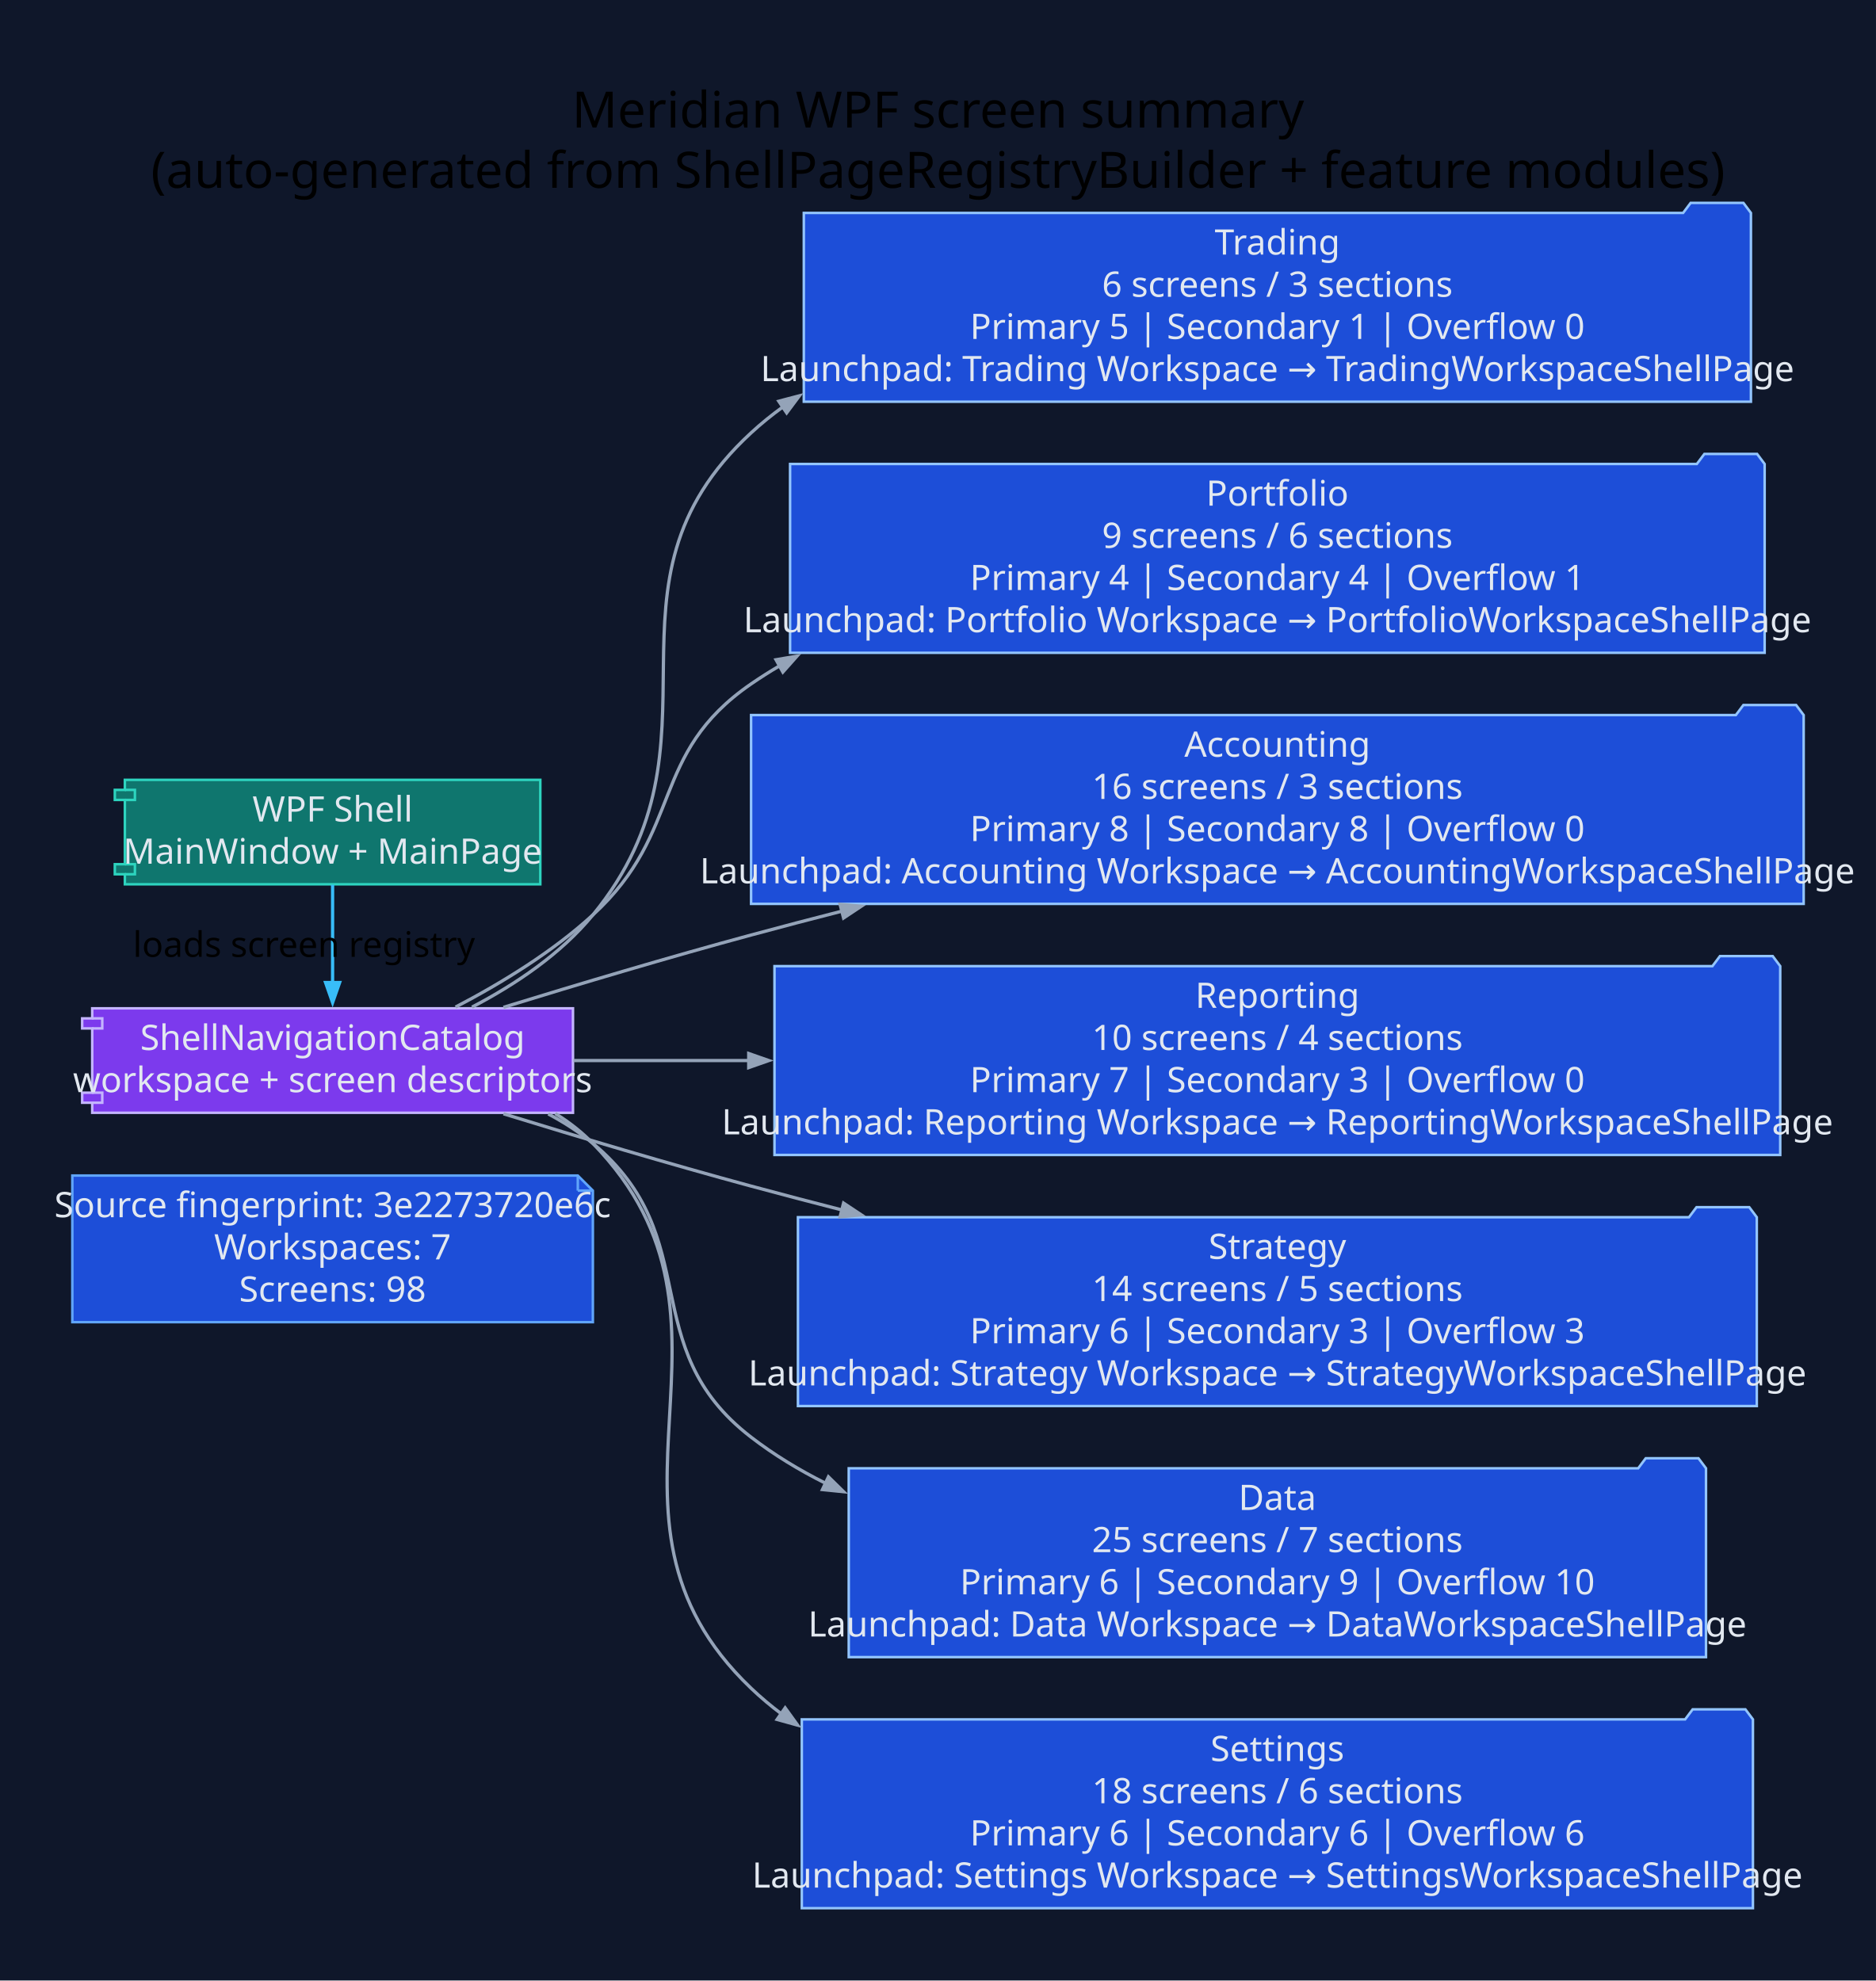
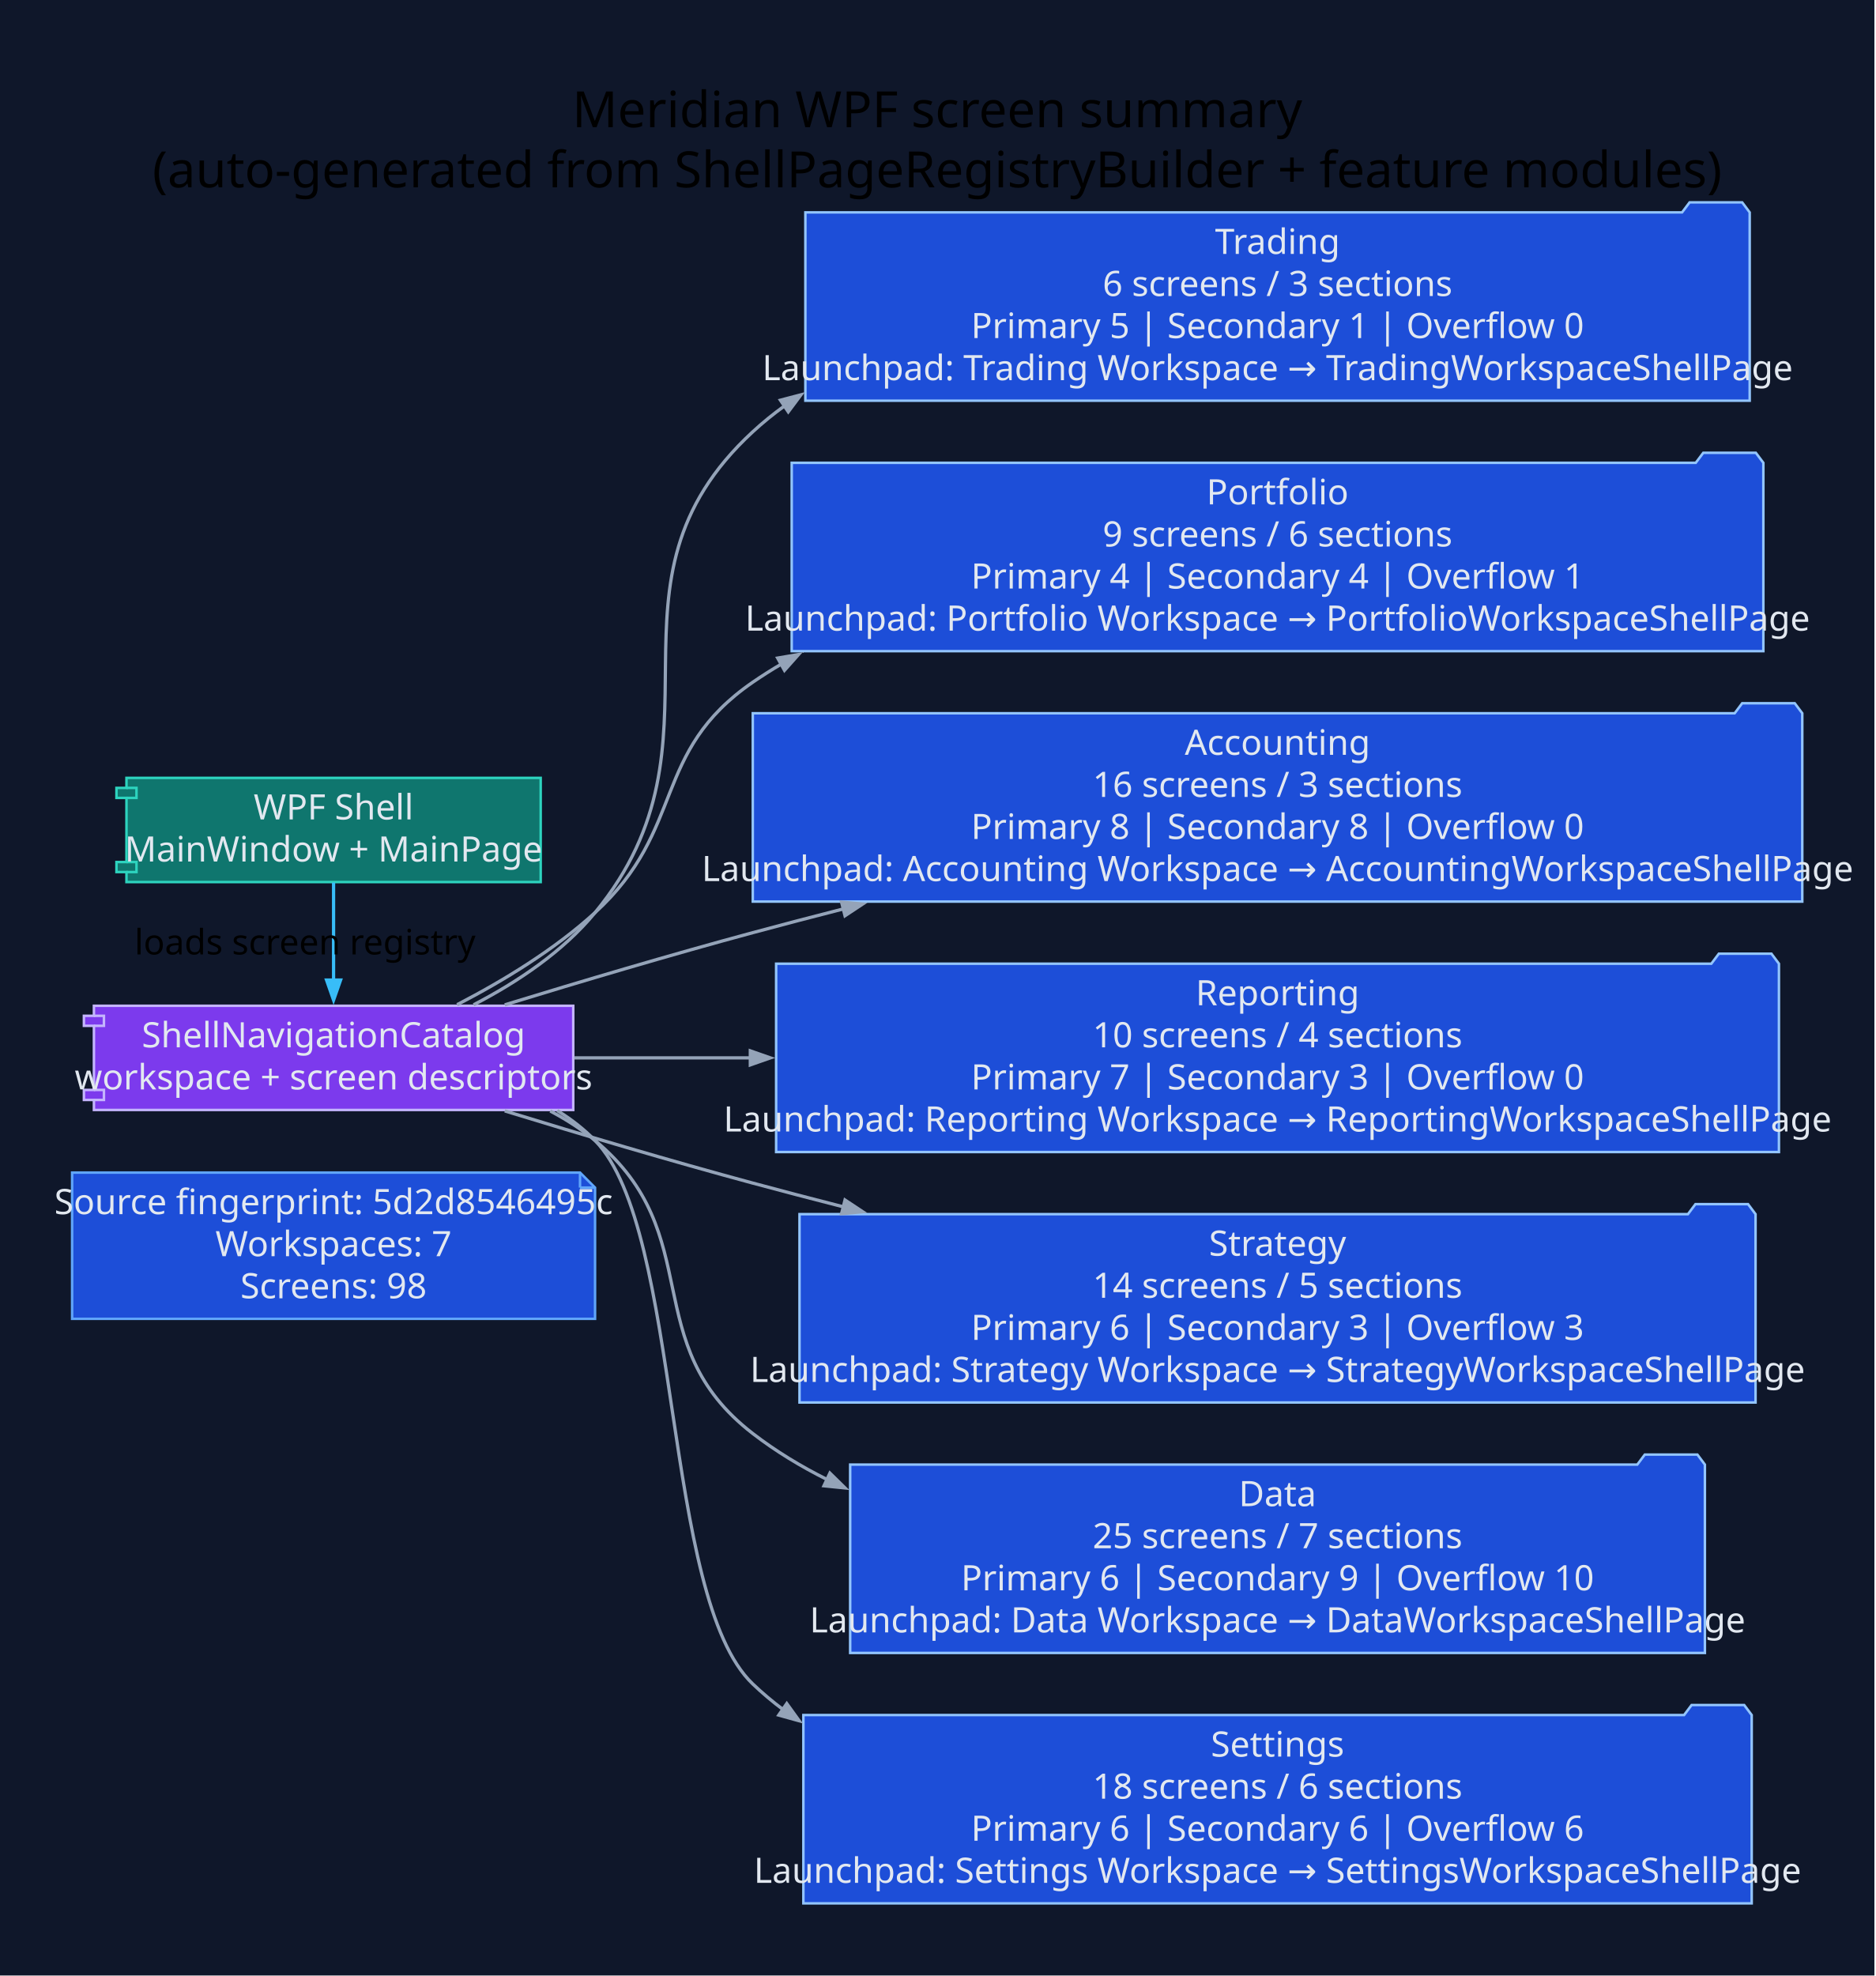
- <svg xmlns="http://www.w3.org/2000/svg" width="747pt" height="789pt" viewBox="0.00 0.00 747.00 789.00">
+ <svg xmlns="http://www.w3.org/2000/svg" width="749pt" height="789pt" viewBox="0.00 0.00 749.00 789.00">
  <g id="graph0" class="graph" transform="scale(1 1) rotate(0) translate(28.8 760)">
-     <polygon fill="#0f172a" stroke="none" points="-28.8,28.8 -28.8,-760 718.22,-760 718.22,28.8 -28.8,28.8" />
-     <text xml:space="preserve" text-anchor="middle" x="344.71" y="-709.2" font-family="Segoe UI" font-size="20.00">Meridian WPF screen summary</text>
-     <text xml:space="preserve" text-anchor="middle" x="344.71" y="-685.2" font-family="Segoe UI" font-size="20.00">(auto-generated from ShellPageRegistryBuilder + feature modules)</text>
+     <polygon fill="#0f172a" stroke="none" points="-28.8,28.8 -28.8,-760 719.79,-760 719.79,28.8 -28.8,28.8" />
+     <text xml:space="preserve" text-anchor="middle" x="345.5" y="-709.2" font-family="Segoe UI" font-size="20.00">Meridian WPF screen summary</text>
+     <text xml:space="preserve" text-anchor="middle" x="345.5" y="-685.2" font-family="Segoe UI" font-size="20.00">(auto-generated from ShellPageRegistryBuilder + feature modules)</text>
    <g id="node1" class="node">
-       <polygon fill="#1d4ed8" stroke="#60a5fa" points="201.28,-291.8 0,-291.8 0,-233.4 207.28,-233.4 207.28,-285.8 201.28,-291.8" />
-       <polyline fill="none" stroke="#60a5fa" points="201.28,-291.8 201.28,-285.8" />
-       <polyline fill="none" stroke="#60a5fa" points="207.28,-285.8 201.28,-285.8" />
-       <text xml:space="preserve" text-anchor="middle" x="103.64" y="-275.2" font-family="Segoe UI" font-size="14.00" fill="#e2e8f0">Source fingerprint: 3e2273720e6c</text>
-       <text xml:space="preserve" text-anchor="middle" x="103.64" y="-258.4" font-family="Segoe UI" font-size="14.00" fill="#e2e8f0">Workspaces: 7</text>
-       <text xml:space="preserve" text-anchor="middle" x="103.64" y="-241.6" font-family="Segoe UI" font-size="14.00" fill="#e2e8f0">Screens: 98</text>
+       <polygon fill="#1d4ed8" stroke="#60a5fa" points="202.85,-291.8 0,-291.8 0,-233.4 208.85,-233.4 208.85,-285.8 202.85,-291.8" />
+       <polyline fill="none" stroke="#60a5fa" points="202.85,-291.8 202.85,-285.8" />
+       <polyline fill="none" stroke="#60a5fa" points="208.85,-285.8 202.85,-285.8" />
+       <text xml:space="preserve" text-anchor="middle" x="104.42" y="-275.2" font-family="Segoe UI" font-size="14.00" fill="#e2e8f0">Source fingerprint: 5d2d8546495c</text>
+       <text xml:space="preserve" text-anchor="middle" x="104.42" y="-258.4" font-family="Segoe UI" font-size="14.00" fill="#e2e8f0">Workspaces: 7</text>
+       <text xml:space="preserve" text-anchor="middle" x="104.42" y="-241.6" font-family="Segoe UI" font-size="14.00" fill="#e2e8f0">Screens: 98</text>
    </g>
    <g id="node2" class="node">
-       <polygon fill="#0f766e" stroke="#2dd4bf" points="186.35,-449.4 20.92,-449.4 20.92,-445.4 16.92,-445.4 16.92,-441.4 20.92,-441.4 20.92,-415.8 16.92,-415.8 16.92,-411.8 20.92,-411.8 20.92,-407.8 186.35,-407.8 186.35,-449.4" />
-       <polyline fill="none" stroke="#2dd4bf" points="20.92,-445.4 24.92,-445.4 24.92,-441.4 20.92,-441.4" />
-       <polyline fill="none" stroke="#2dd4bf" points="20.92,-415.8 24.92,-415.8 24.92,-411.8 20.92,-411.8" />
-       <text xml:space="preserve" text-anchor="middle" x="103.64" y="-432.8" font-family="Segoe UI" font-size="14.00" fill="#e2e8f0">WPF Shell</text>
-       <text xml:space="preserve" text-anchor="middle" x="103.64" y="-416" font-family="Segoe UI" font-size="14.00" fill="#e2e8f0">MainWindow + MainPage</text>
+       <polygon fill="#0f766e" stroke="#2dd4bf" points="187.14,-449.4 21.71,-449.4 21.71,-445.4 17.71,-445.4 17.71,-441.4 21.71,-441.4 21.71,-415.8 17.71,-415.8 17.71,-411.8 21.71,-411.8 21.71,-407.8 187.14,-407.8 187.14,-449.4" />
+       <polyline fill="none" stroke="#2dd4bf" points="21.71,-445.4 25.71,-445.4 25.71,-441.4 21.71,-441.4" />
+       <polyline fill="none" stroke="#2dd4bf" points="21.71,-415.8 25.71,-415.8 25.71,-411.8 21.71,-411.8" />
+       <text xml:space="preserve" text-anchor="middle" x="104.42" y="-432.8" font-family="Segoe UI" font-size="14.00" fill="#e2e8f0">WPF Shell</text>
+       <text xml:space="preserve" text-anchor="middle" x="104.42" y="-416" font-family="Segoe UI" font-size="14.00" fill="#e2e8f0">MainWindow + MainPage</text>
    </g>
    <g id="node3" class="node">
-       <polygon fill="#7c3aed" stroke="#c4b5fd" points="199.36,-358.4 7.92,-358.4 7.92,-354.4 3.92,-354.4 3.92,-350.4 7.92,-350.4 7.92,-324.8 3.92,-324.8 3.92,-320.8 7.92,-320.8 7.92,-316.8 199.36,-316.8 199.36,-358.4" />
-       <polyline fill="none" stroke="#c4b5fd" points="7.92,-354.4 11.92,-354.4 11.92,-350.4 7.92,-350.4" />
-       <polyline fill="none" stroke="#c4b5fd" points="7.92,-324.8 11.92,-324.8 11.92,-320.8 7.92,-320.8" />
-       <text xml:space="preserve" text-anchor="middle" x="103.64" y="-341.8" font-family="Segoe UI" font-size="14.00" fill="#e2e8f0">ShellNavigationCatalog</text>
-       <text xml:space="preserve" text-anchor="middle" x="103.64" y="-325" font-family="Segoe UI" font-size="14.00" fill="#e2e8f0">workspace + screen descriptors</text>
+       <polygon fill="#7c3aed" stroke="#c4b5fd" points="200.14,-358.4 8.71,-358.4 8.71,-354.4 4.71,-354.4 4.71,-350.4 8.71,-350.4 8.71,-324.8 4.71,-324.8 4.71,-320.8 8.71,-320.8 8.71,-316.8 200.14,-316.8 200.14,-358.4" />
+       <polyline fill="none" stroke="#c4b5fd" points="8.71,-354.4 12.71,-354.4 12.71,-350.4 8.71,-350.4" />
+       <polyline fill="none" stroke="#c4b5fd" points="8.71,-324.8 12.71,-324.8 12.71,-320.8 8.71,-320.8" />
+       <text xml:space="preserve" text-anchor="middle" x="104.42" y="-341.8" font-family="Segoe UI" font-size="14.00" fill="#e2e8f0">ShellNavigationCatalog</text>
+       <text xml:space="preserve" text-anchor="middle" x="104.42" y="-325" font-family="Segoe UI" font-size="14.00" fill="#e2e8f0">workspace + screen descriptors</text>
    </g>
    <g id="edge1" class="edge">
-       <path fill="none" stroke="#38bdf8" stroke-width="1.3" d="M103.64,-407.61C103.64,-396.03 103.64,-381.43 103.64,-368.56" />
-       <polygon fill="#38bdf8" stroke="#38bdf8" stroke-width="1.3" points="106.44,-368.67 103.64,-360.67 100.84,-368.67 106.44,-368.67" />
-       <text xml:space="preserve" text-anchor="middle" x="92.24" y="-378.9" font-family="Segoe UI" font-size="14.00">loads screen registry</text>
+       <path fill="none" stroke="#38bdf8" stroke-width="1.3" d="M104.42,-407.61C104.42,-396.03 104.42,-381.43 104.42,-368.56" />
+       <polygon fill="#38bdf8" stroke="#38bdf8" stroke-width="1.3" points="107.22,-368.67 104.42,-360.67 101.62,-368.67 107.22,-368.67" />
+       <text xml:space="preserve" text-anchor="middle" x="93.02" y="-378.9" font-family="Segoe UI" font-size="14.00">loads screen registry</text>
    </g>
    <g id="node4" class="node">
-       <polygon fill="#1d4ed8" stroke="#93c5fd" points="668.42,-675.2 665.42,-679.2 644.42,-679.2 641.42,-675.2 291.28,-675.2 291.28,-600 668.42,-600 668.42,-675.2" />
-       <text xml:space="preserve" text-anchor="middle" x="479.85" y="-658.6" font-family="Segoe UI" font-size="14.00" fill="#e2e8f0">Trading</text>
-       <text xml:space="preserve" text-anchor="middle" x="479.85" y="-641.8" font-family="Segoe UI" font-size="14.00" fill="#e2e8f0">6 screens / 3 sections</text>
-       <text xml:space="preserve" text-anchor="middle" x="479.85" y="-625" font-family="Segoe UI" font-size="14.00" fill="#e2e8f0">Primary 5 | Secondary 1 | Overflow 0</text>
-       <text xml:space="preserve" text-anchor="middle" x="479.85" y="-608.2" font-family="Segoe UI" font-size="14.00" fill="#e2e8f0">Launchpad: Trading Workspace → TradingWorkspaceShellPage</text>
+       <polygon fill="#1d4ed8" stroke="#93c5fd" points="669.99,-675.2 666.99,-679.2 645.99,-679.2 642.99,-675.2 292.85,-675.2 292.85,-600 669.99,-600 669.99,-675.2" />
+       <text xml:space="preserve" text-anchor="middle" x="481.42" y="-658.6" font-family="Segoe UI" font-size="14.00" fill="#e2e8f0">Trading</text>
+       <text xml:space="preserve" text-anchor="middle" x="481.42" y="-641.8" font-family="Segoe UI" font-size="14.00" fill="#e2e8f0">6 screens / 3 sections</text>
+       <text xml:space="preserve" text-anchor="middle" x="481.42" y="-625" font-family="Segoe UI" font-size="14.00" fill="#e2e8f0">Primary 5 | Secondary 1 | Overflow 0</text>
+       <text xml:space="preserve" text-anchor="middle" x="481.42" y="-608.2" font-family="Segoe UI" font-size="14.00" fill="#e2e8f0">Launchpad: Trading Workspace → TradingWorkspaceShellPage</text>
    </g>
    <g id="edge2" class="edge">
-       <path fill="none" stroke="#94a3b8" stroke-width="1.3" d="M159.14,-358.88C176.54,-367.95 194.56,-380.09 207.28,-395.6 264.22,-465.05 204.23,-526.74 270.28,-587.6 274.3,-591.31 278.55,-594.75 282.98,-597.95" />
-       <polygon fill="#94a3b8" stroke="#94a3b8" stroke-width="1.3" points="281.32,-600.21 289.52,-602.36 284.45,-595.57 281.32,-600.21" />
+       <path fill="none" stroke="#94a3b8" stroke-width="1.3" d="M160.34,-358.8C177.87,-367.87 196.03,-380.02 208.85,-395.6 265.9,-464.96 205.8,-526.74 271.85,-587.6 275.87,-591.31 280.12,-594.75 284.55,-597.95" />
+       <polygon fill="#94a3b8" stroke="#94a3b8" stroke-width="1.3" points="282.89,-600.21 291.09,-602.36 286.02,-595.57 282.89,-600.21" />
    </g>
    <g id="node5" class="node">
-       <polygon fill="#1d4ed8" stroke="#93c5fd" points="673.88,-575.2 670.88,-579.2 649.88,-579.2 646.88,-575.2 285.81,-575.2 285.81,-500 673.88,-500 673.88,-575.2" />
-       <text xml:space="preserve" text-anchor="middle" x="479.85" y="-558.6" font-family="Segoe UI" font-size="14.00" fill="#e2e8f0">Portfolio</text>
-       <text xml:space="preserve" text-anchor="middle" x="479.85" y="-541.8" font-family="Segoe UI" font-size="14.00" fill="#e2e8f0">9 screens / 6 sections</text>
-       <text xml:space="preserve" text-anchor="middle" x="479.85" y="-525" font-family="Segoe UI" font-size="14.00" fill="#e2e8f0">Primary 4 | Secondary 4 | Overflow 1</text>
-       <text xml:space="preserve" text-anchor="middle" x="479.85" y="-508.2" font-family="Segoe UI" font-size="14.00" fill="#e2e8f0">Launchpad: Portfolio Workspace → PortfolioWorkspaceShellPage</text>
+       <polygon fill="#1d4ed8" stroke="#93c5fd" points="675.45,-575.2 672.45,-579.2 651.45,-579.2 648.45,-575.2 287.39,-575.2 287.39,-500 675.45,-500 675.45,-575.2" />
+       <text xml:space="preserve" text-anchor="middle" x="481.42" y="-558.6" font-family="Segoe UI" font-size="14.00" fill="#e2e8f0">Portfolio</text>
+       <text xml:space="preserve" text-anchor="middle" x="481.42" y="-541.8" font-family="Segoe UI" font-size="14.00" fill="#e2e8f0">9 screens / 6 sections</text>
+       <text xml:space="preserve" text-anchor="middle" x="481.42" y="-525" font-family="Segoe UI" font-size="14.00" fill="#e2e8f0">Primary 4 | Secondary 4 | Overflow 1</text>
+       <text xml:space="preserve" text-anchor="middle" x="481.42" y="-508.2" font-family="Segoe UI" font-size="14.00" fill="#e2e8f0">Launchpad: Portfolio Workspace → PortfolioWorkspaceShellPage</text>
    </g>
    <g id="edge3" class="edge">
-       <path fill="none" stroke="#94a3b8" stroke-width="1.3" d="M152.59,-358.9C170.94,-368.47 191.29,-380.93 207.28,-395.6 243.79,-429.1 229.45,-459.5 270.28,-487.6 273.96,-490.13 277.75,-492.54 281.64,-494.82" />
-       <polygon fill="#94a3b8" stroke="#94a3b8" stroke-width="1.3" points="280.22,-497.24 288.57,-498.67 282.94,-492.34 280.22,-497.24" />
+       <path fill="none" stroke="#94a3b8" stroke-width="1.3" d="M153.75,-358.84C172.25,-368.4 192.74,-380.87 208.85,-395.6 245.42,-429.04 231.03,-459.5 271.85,-487.6 275.53,-490.13 279.32,-492.54 283.21,-494.82" />
+       <polygon fill="#94a3b8" stroke="#94a3b8" stroke-width="1.3" points="281.79,-497.24 290.14,-498.67 284.51,-492.34 281.79,-497.24" />
    </g>
    <g id="node6" class="node">
-       <polygon fill="#1d4ed8" stroke="#93c5fd" points="689.42,-475.2 686.42,-479.2 665.42,-479.2 662.42,-475.2 270.28,-475.2 270.28,-400 689.42,-400 689.42,-475.2" />
-       <text xml:space="preserve" text-anchor="middle" x="479.85" y="-458.6" font-family="Segoe UI" font-size="14.00" fill="#e2e8f0">Accounting</text>
-       <text xml:space="preserve" text-anchor="middle" x="479.85" y="-441.8" font-family="Segoe UI" font-size="14.00" fill="#e2e8f0">16 screens / 3 sections</text>
-       <text xml:space="preserve" text-anchor="middle" x="479.85" y="-425" font-family="Segoe UI" font-size="14.00" fill="#e2e8f0">Primary 8 | Secondary 8 | Overflow 0</text>
-       <text xml:space="preserve" text-anchor="middle" x="479.85" y="-408.2" font-family="Segoe UI" font-size="14.00" fill="#e2e8f0">Launchpad: Accounting Workspace → AccountingWorkspaceShellPage</text>
+       <polygon fill="#1d4ed8" stroke="#93c5fd" points="690.99,-475.2 687.99,-479.2 666.99,-479.2 663.99,-475.2 271.85,-475.2 271.85,-400 690.99,-400 690.99,-475.2" />
+       <text xml:space="preserve" text-anchor="middle" x="481.42" y="-458.6" font-family="Segoe UI" font-size="14.00" fill="#e2e8f0">Accounting</text>
+       <text xml:space="preserve" text-anchor="middle" x="481.42" y="-441.8" font-family="Segoe UI" font-size="14.00" fill="#e2e8f0">16 screens / 3 sections</text>
+       <text xml:space="preserve" text-anchor="middle" x="481.42" y="-425" font-family="Segoe UI" font-size="14.00" fill="#e2e8f0">Primary 8 | Secondary 8 | Overflow 0</text>
+       <text xml:space="preserve" text-anchor="middle" x="481.42" y="-408.2" font-family="Segoe UI" font-size="14.00" fill="#e2e8f0">Launchpad: Accounting Workspace → AccountingWorkspaceShellPage</text>
    </g>
    <g id="edge4" class="edge">
-       <path fill="none" stroke="#94a3b8" stroke-width="1.3" d="M171.68,-358.8C201.72,-368.05 237.66,-378.77 270.28,-387.6 282.09,-390.8 294.31,-394 306.64,-397.15" />
-       <polygon fill="#94a3b8" stroke="#94a3b8" stroke-width="1.3" points="305.73,-399.8 314.17,-399.06 307.11,-394.38 305.73,-399.8" />
+       <path fill="none" stroke="#94a3b8" stroke-width="1.3" d="M172.79,-358.78C202.97,-368.03 239.08,-378.76 271.85,-387.6 283.67,-390.79 295.89,-393.98 308.21,-397.13" />
+       <polygon fill="#94a3b8" stroke="#94a3b8" stroke-width="1.3" points="307.31,-399.79 315.75,-399.04 308.68,-394.36 307.31,-399.79" />
    </g>
    <g id="node7" class="node">
-       <polygon fill="#1d4ed8" stroke="#93c5fd" points="680.09,-375.2 677.09,-379.2 656.09,-379.2 653.09,-375.2 279.6,-375.2 279.6,-300 680.09,-300 680.09,-375.2" />
-       <text xml:space="preserve" text-anchor="middle" x="479.85" y="-358.6" font-family="Segoe UI" font-size="14.00" fill="#e2e8f0">Reporting</text>
-       <text xml:space="preserve" text-anchor="middle" x="479.85" y="-341.8" font-family="Segoe UI" font-size="14.00" fill="#e2e8f0">10 screens / 4 sections</text>
-       <text xml:space="preserve" text-anchor="middle" x="479.85" y="-325" font-family="Segoe UI" font-size="14.00" fill="#e2e8f0">Primary 7 | Secondary 3 | Overflow 0</text>
-       <text xml:space="preserve" text-anchor="middle" x="479.85" y="-308.2" font-family="Segoe UI" font-size="14.00" fill="#e2e8f0">Launchpad: Reporting Workspace → ReportingWorkspaceShellPage</text>
+       <polygon fill="#1d4ed8" stroke="#93c5fd" points="681.67,-375.2 678.67,-379.2 657.67,-379.2 654.67,-375.2 281.17,-375.2 281.17,-300 681.67,-300 681.67,-375.2" />
+       <text xml:space="preserve" text-anchor="middle" x="481.42" y="-358.6" font-family="Segoe UI" font-size="14.00" fill="#e2e8f0">Reporting</text>
+       <text xml:space="preserve" text-anchor="middle" x="481.42" y="-341.8" font-family="Segoe UI" font-size="14.00" fill="#e2e8f0">10 screens / 4 sections</text>
+       <text xml:space="preserve" text-anchor="middle" x="481.42" y="-325" font-family="Segoe UI" font-size="14.00" fill="#e2e8f0">Primary 7 | Secondary 3 | Overflow 0</text>
+       <text xml:space="preserve" text-anchor="middle" x="481.42" y="-308.2" font-family="Segoe UI" font-size="14.00" fill="#e2e8f0">Launchpad: Reporting Workspace → ReportingWorkspaceShellPage</text>
    </g>
    <g id="edge5" class="edge">
-       <path fill="none" stroke="#94a3b8" stroke-width="1.3" d="M199.55,-337.6C221.25,-337.6 245.15,-337.6 269.56,-337.6" />
-       <polygon fill="#94a3b8" stroke="#94a3b8" stroke-width="1.3" points="269.34,-340.4 277.34,-337.6 269.34,-334.8 269.34,-340.4" />
+       <path fill="none" stroke="#94a3b8" stroke-width="1.3" d="M200.54,-337.6C222.37,-337.6 246.44,-337.6 271.02,-337.6" />
+       <polygon fill="#94a3b8" stroke="#94a3b8" stroke-width="1.3" points="270.86,-340.4 278.86,-337.6 270.86,-334.8 270.86,-340.4" />
    </g>
    <g id="node8" class="node">
-       <polygon fill="#1d4ed8" stroke="#93c5fd" points="670.76,-275.2 667.76,-279.2 646.76,-279.2 643.76,-275.2 288.94,-275.2 288.94,-200 670.76,-200 670.76,-275.2" />
-       <text xml:space="preserve" text-anchor="middle" x="479.85" y="-258.6" font-family="Segoe UI" font-size="14.00" fill="#e2e8f0">Strategy</text>
-       <text xml:space="preserve" text-anchor="middle" x="479.85" y="-241.8" font-family="Segoe UI" font-size="14.00" fill="#e2e8f0">14 screens / 5 sections</text>
-       <text xml:space="preserve" text-anchor="middle" x="479.85" y="-225" font-family="Segoe UI" font-size="14.00" fill="#e2e8f0">Primary 6 | Secondary 3 | Overflow 3</text>
-       <text xml:space="preserve" text-anchor="middle" x="479.85" y="-208.2" font-family="Segoe UI" font-size="14.00" fill="#e2e8f0">Launchpad: Strategy Workspace → StrategyWorkspaceShellPage</text>
+       <polygon fill="#1d4ed8" stroke="#93c5fd" points="672.33,-275.2 669.33,-279.2 648.33,-279.2 645.33,-275.2 290.51,-275.2 290.51,-200 672.33,-200 672.33,-275.2" />
+       <text xml:space="preserve" text-anchor="middle" x="481.42" y="-258.6" font-family="Segoe UI" font-size="14.00" fill="#e2e8f0">Strategy</text>
+       <text xml:space="preserve" text-anchor="middle" x="481.42" y="-241.8" font-family="Segoe UI" font-size="14.00" fill="#e2e8f0">14 screens / 5 sections</text>
+       <text xml:space="preserve" text-anchor="middle" x="481.42" y="-225" font-family="Segoe UI" font-size="14.00" fill="#e2e8f0">Primary 6 | Secondary 3 | Overflow 3</text>
+       <text xml:space="preserve" text-anchor="middle" x="481.42" y="-208.2" font-family="Segoe UI" font-size="14.00" fill="#e2e8f0">Launchpad: Strategy Workspace → StrategyWorkspaceShellPage</text>
    </g>
    <g id="edge6" class="edge">
-       <path fill="none" stroke="#94a3b8" stroke-width="1.3" d="M171.68,-316.4C201.72,-307.15 237.66,-296.43 270.28,-287.6 282.09,-284.4 294.31,-281.2 306.64,-278.05" />
-       <polygon fill="#94a3b8" stroke="#94a3b8" stroke-width="1.3" points="307.11,-280.82 314.17,-276.14 305.73,-275.4 307.11,-280.82" />
+       <path fill="none" stroke="#94a3b8" stroke-width="1.3" d="M172.79,-316.42C202.97,-307.17 239.08,-296.44 271.85,-287.6 283.67,-284.41 295.89,-281.22 308.21,-278.07" />
+       <polygon fill="#94a3b8" stroke="#94a3b8" stroke-width="1.3" points="308.68,-280.84 315.75,-276.16 307.31,-275.41 308.68,-280.84" />
    </g>
    <g id="node9" class="node">
-       <polygon fill="#1d4ed8" stroke="#93c5fd" points="650.53,-175.2 647.53,-179.2 626.53,-179.2 623.53,-175.2 309.17,-175.2 309.17,-100 650.53,-100 650.53,-175.2" />
-       <text xml:space="preserve" text-anchor="middle" x="479.85" y="-158.6" font-family="Segoe UI" font-size="14.00" fill="#e2e8f0">Data</text>
-       <text xml:space="preserve" text-anchor="middle" x="479.85" y="-141.8" font-family="Segoe UI" font-size="14.00" fill="#e2e8f0">25 screens / 7 sections</text>
-       <text xml:space="preserve" text-anchor="middle" x="479.85" y="-125" font-family="Segoe UI" font-size="14.00" fill="#e2e8f0">Primary 6 | Secondary 9 | Overflow 10</text>
-       <text xml:space="preserve" text-anchor="middle" x="479.85" y="-108.2" font-family="Segoe UI" font-size="14.00" fill="#e2e8f0">Launchpad: Data Workspace → DataWorkspaceShellPage</text>
+       <polygon fill="#1d4ed8" stroke="#93c5fd" points="652.1,-175.2 649.1,-179.2 628.1,-179.2 625.1,-175.2 310.74,-175.2 310.74,-100 652.1,-100 652.1,-175.2" />
+       <text xml:space="preserve" text-anchor="middle" x="481.42" y="-158.6" font-family="Segoe UI" font-size="14.00" fill="#e2e8f0">Data</text>
+       <text xml:space="preserve" text-anchor="middle" x="481.42" y="-141.8" font-family="Segoe UI" font-size="14.00" fill="#e2e8f0">25 screens / 7 sections</text>
+       <text xml:space="preserve" text-anchor="middle" x="481.42" y="-125" font-family="Segoe UI" font-size="14.00" fill="#e2e8f0">Primary 6 | Secondary 9 | Overflow 10</text>
+       <text xml:space="preserve" text-anchor="middle" x="481.42" y="-108.2" font-family="Segoe UI" font-size="14.00" fill="#e2e8f0">Launchpad: Data Workspace → DataWorkspaceShellPage</text>
    </g>
    <g id="edge7" class="edge">
-       <path fill="none" stroke="#94a3b8" stroke-width="1.3" d="M189.52,-316.33C195.86,-312.97 201.88,-309.09 207.28,-304.6 252.68,-266.83 223.48,-223.63 270.28,-187.6 279.44,-180.55 289.45,-174.47 299.96,-169.23" />
-       <polygon fill="#94a3b8" stroke="#94a3b8" stroke-width="1.3" points="301.08,-171.8 307.13,-165.87 298.7,-166.73 301.08,-171.8" />
+       <path fill="none" stroke="#94a3b8" stroke-width="1.3" d="M190.96,-316.38C197.35,-313.01 203.41,-309.11 208.85,-304.6 254.29,-266.88 225.05,-223.63 271.85,-187.6 281.01,-180.55 291.02,-174.47 301.54,-169.23" />
+       <polygon fill="#94a3b8" stroke="#94a3b8" stroke-width="1.3" points="302.65,-171.8 308.7,-165.87 300.27,-166.73 302.65,-171.8" />
    </g>
    <g id="node10" class="node">
-       <polygon fill="#1d4ed8" stroke="#93c5fd" points="669.22,-75.2 666.22,-79.2 645.22,-79.2 642.22,-75.2 290.48,-75.2 290.48,0 669.22,0 669.22,-75.2" />
-       <text xml:space="preserve" text-anchor="middle" x="479.85" y="-58.6" font-family="Segoe UI" font-size="14.00" fill="#e2e8f0">Settings</text>
-       <text xml:space="preserve" text-anchor="middle" x="479.85" y="-41.8" font-family="Segoe UI" font-size="14.00" fill="#e2e8f0">18 screens / 6 sections</text>
-       <text xml:space="preserve" text-anchor="middle" x="479.85" y="-25" font-family="Segoe UI" font-size="14.00" fill="#e2e8f0">Primary 6 | Secondary 6 | Overflow 6</text>
-       <text xml:space="preserve" text-anchor="middle" x="479.85" y="-8.2" font-family="Segoe UI" font-size="14.00" fill="#e2e8f0">Launchpad: Settings Workspace → SettingsWorkspaceShellPage</text>
+       <polygon fill="#1d4ed8" stroke="#93c5fd" points="670.79,-75.2 667.79,-79.2 646.79,-79.2 643.79,-75.2 292.05,-75.2 292.05,0 670.79,0 670.79,-75.2" />
+       <text xml:space="preserve" text-anchor="middle" x="481.42" y="-58.6" font-family="Segoe UI" font-size="14.00" fill="#e2e8f0">Settings</text>
+       <text xml:space="preserve" text-anchor="middle" x="481.42" y="-41.8" font-family="Segoe UI" font-size="14.00" fill="#e2e8f0">18 screens / 6 sections</text>
+       <text xml:space="preserve" text-anchor="middle" x="481.42" y="-25" font-family="Segoe UI" font-size="14.00" fill="#e2e8f0">Primary 6 | Secondary 6 | Overflow 6</text>
+       <text xml:space="preserve" text-anchor="middle" x="481.42" y="-8.2" font-family="Segoe UI" font-size="14.00" fill="#e2e8f0">Launchpad: Settings Workspace → SettingsWorkspaceShellPage</text>
    </g>
    <g id="edge8" class="edge">
-       <path fill="none" stroke="#94a3b8" stroke-width="1.3" d="M192.32,-316.49C197.77,-313.1 202.84,-309.16 207.28,-304.6 277.27,-232.58 197.61,-156.91 270.28,-87.6 274.15,-83.91 278.25,-80.47 282.53,-77.27" />
-       <polygon fill="#94a3b8" stroke="#94a3b8" stroke-width="1.3" points="283.85,-79.77 288.81,-72.9 280.65,-75.17 283.85,-79.77" />
+       <path fill="none" stroke="#94a3b8" stroke-width="1.3" d="M193.77,-316.55C199.27,-313.14 204.38,-309.19 208.85,-304.6 243.88,-268.63 235.51,-122.26 271.85,-87.6 275.72,-83.91 279.82,-80.47 284.1,-77.27" />
+       <polygon fill="#94a3b8" stroke="#94a3b8" stroke-width="1.3" points="285.42,-79.77 290.38,-72.9 282.22,-75.17 285.42,-79.77" />
    </g>
  </g>
</svg>
